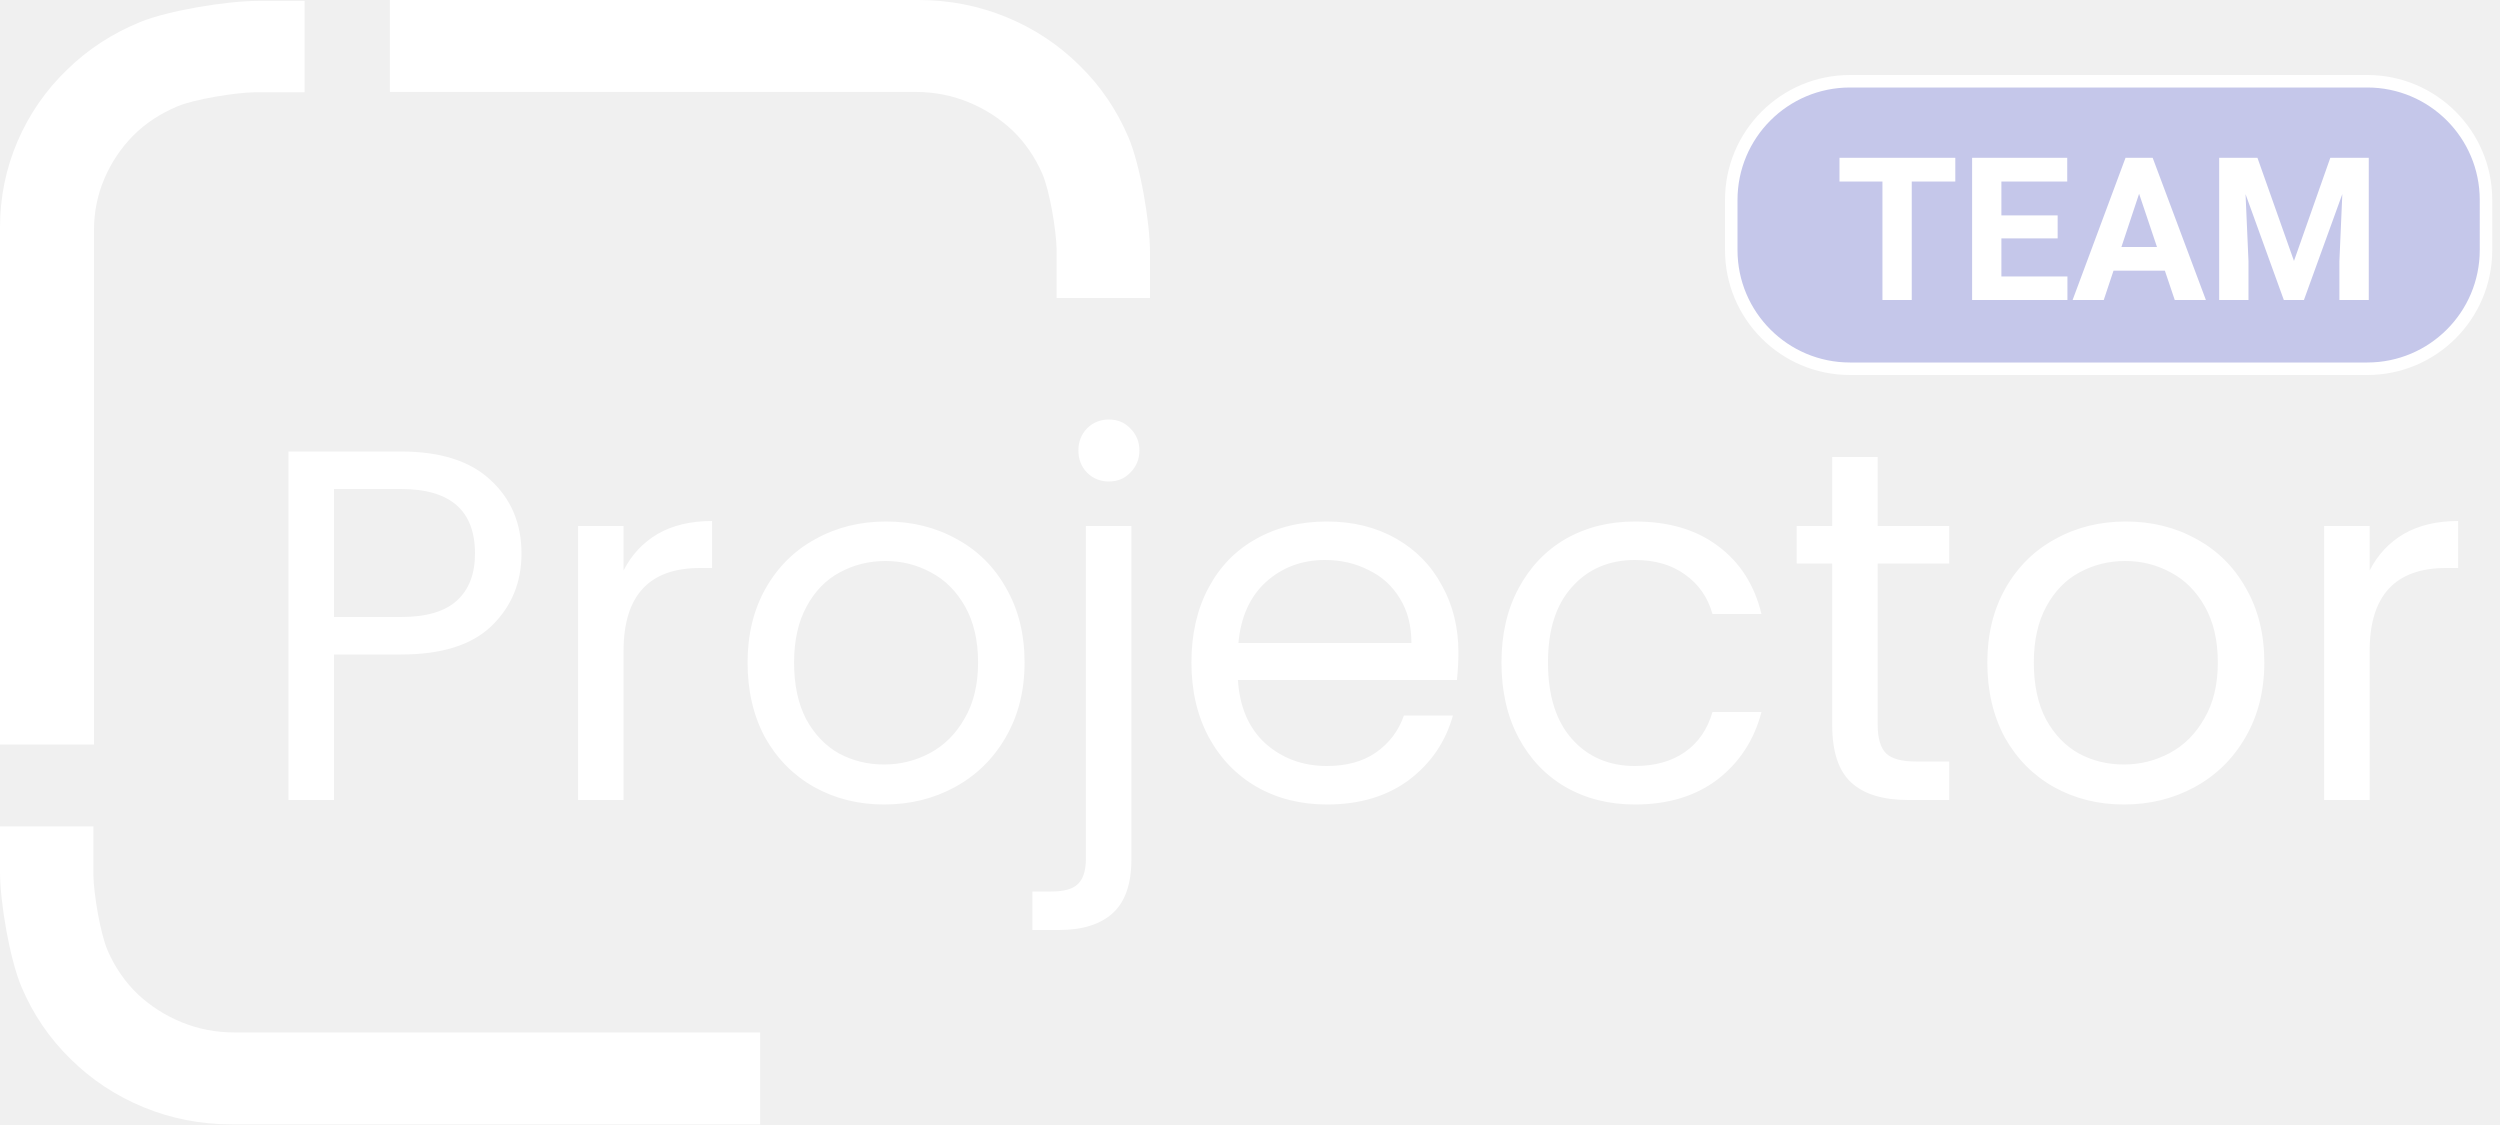
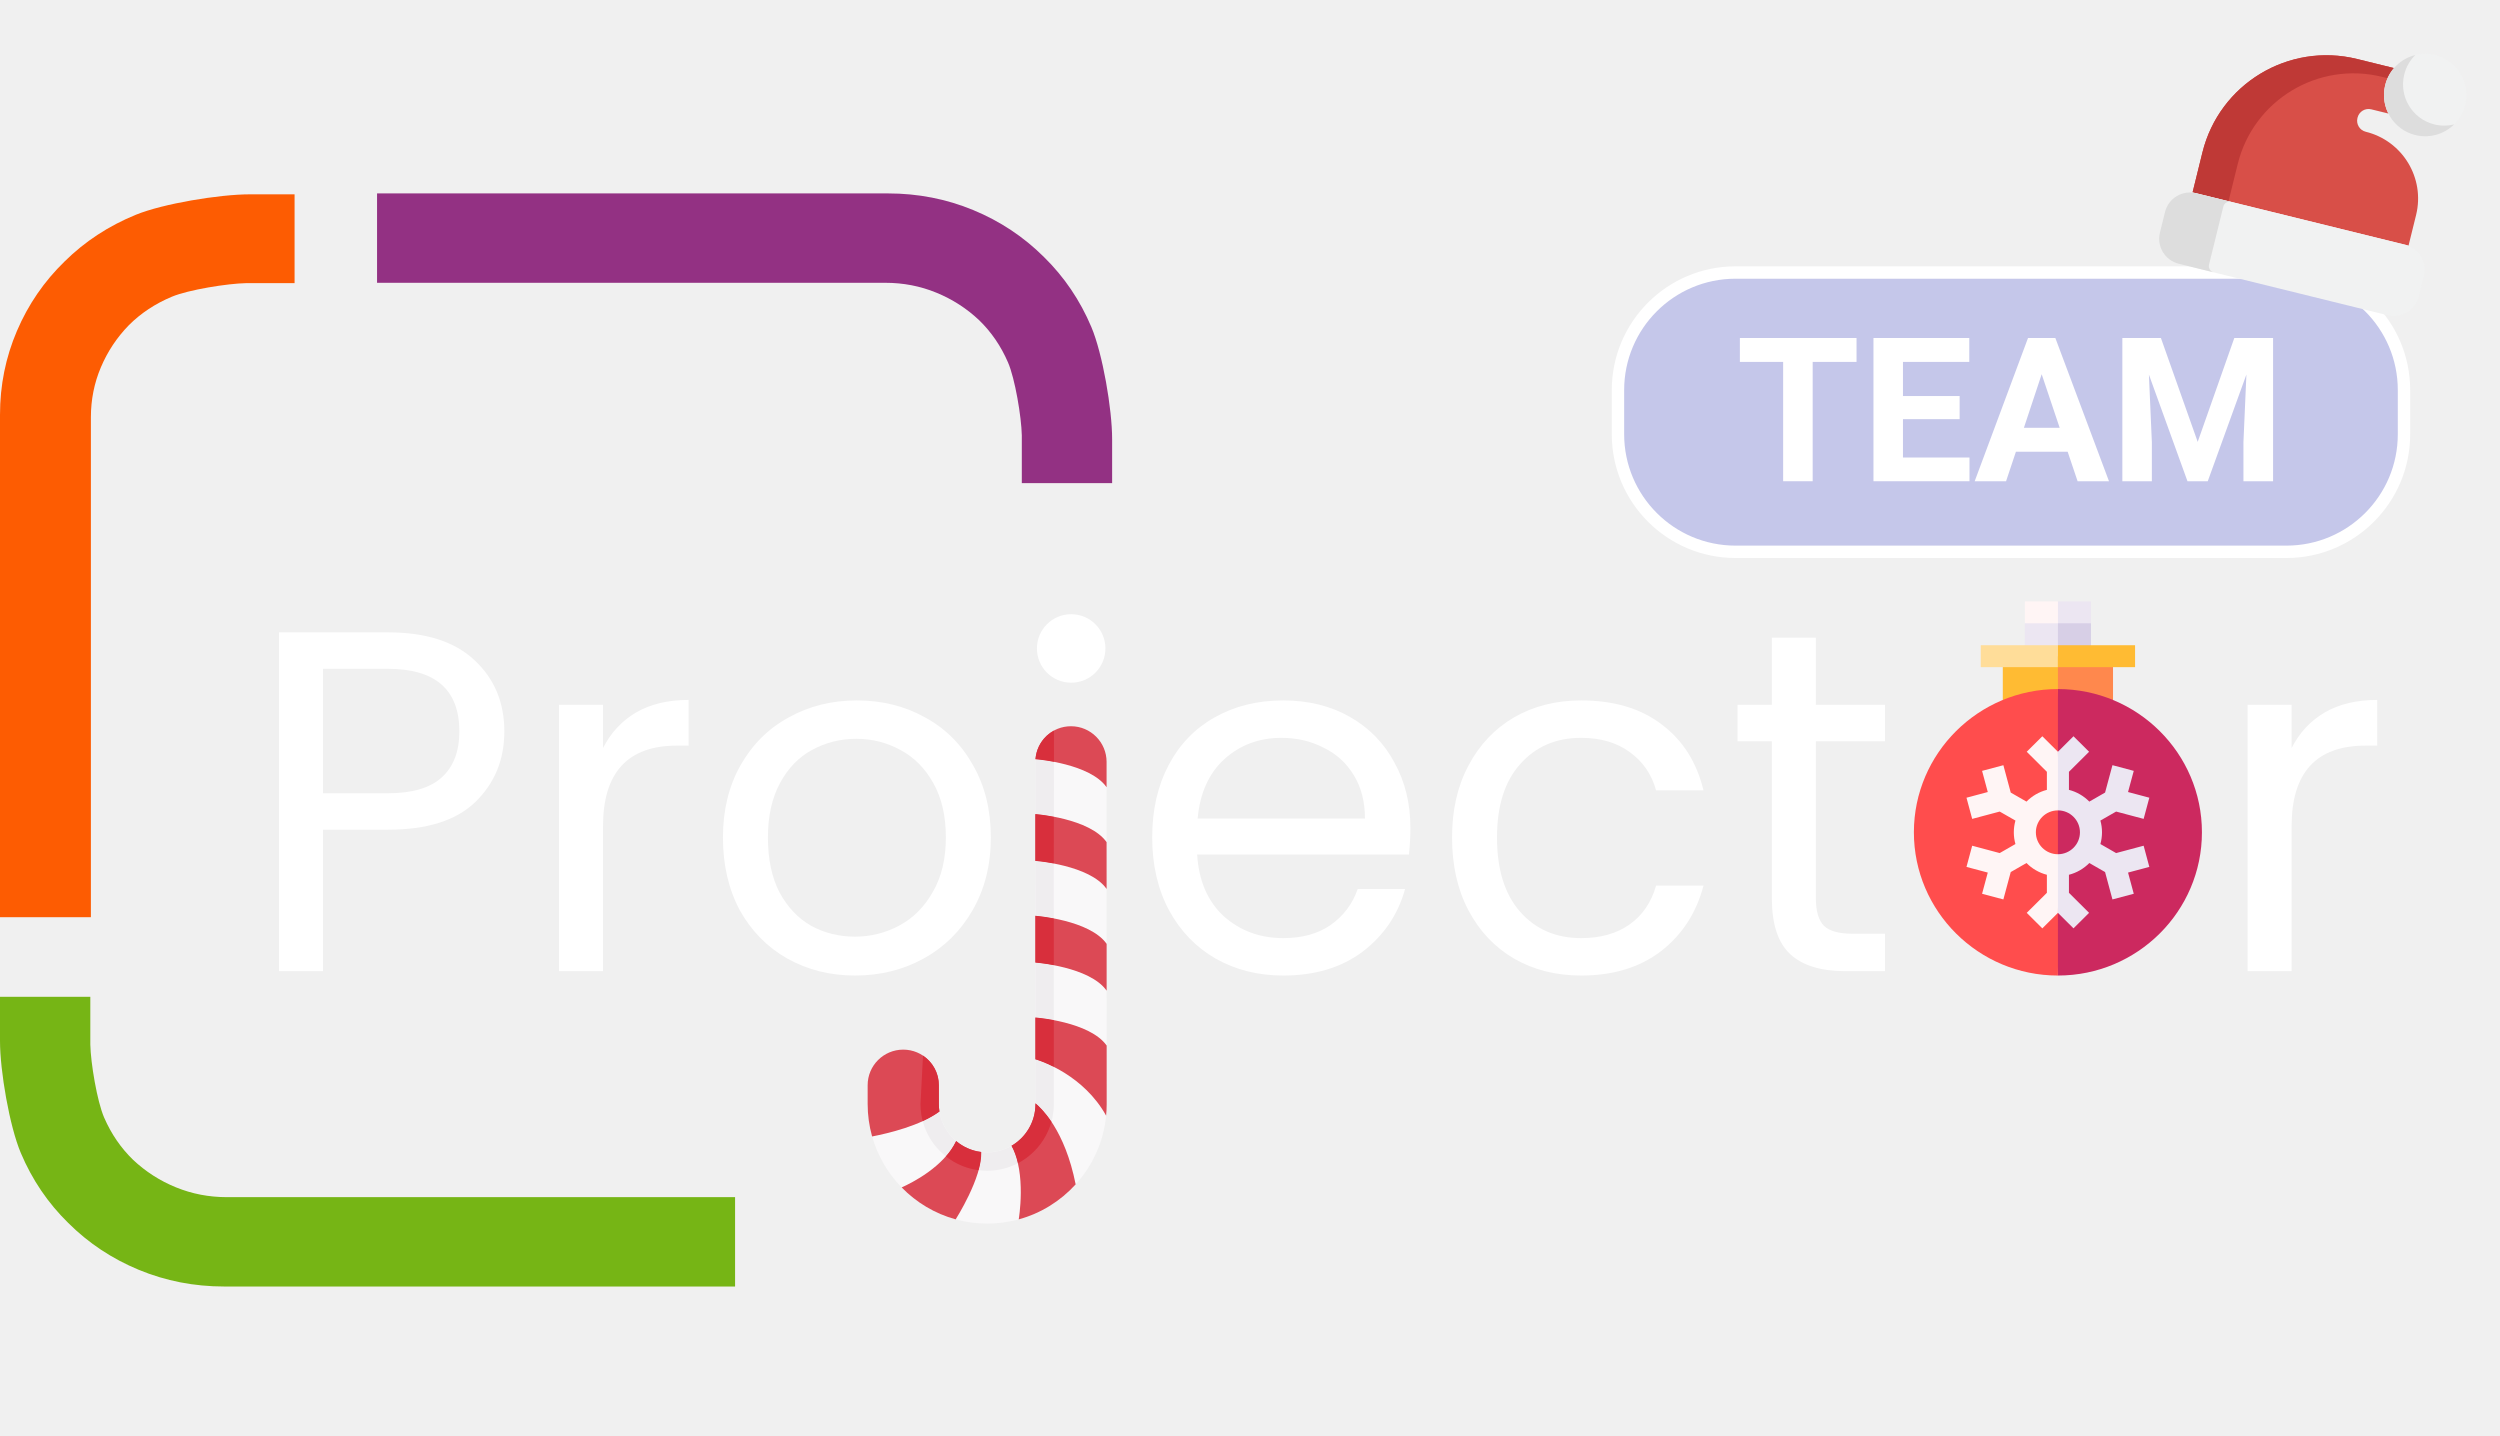
- <svg xmlns="http://www.w3.org/2000/svg" width="100" height="45" viewBox="0 0 100 45" fill="none">
-   <path d="M42.264 9.956C42.25 9.209 41.985 7.621 41.692 6.95C41.398 6.278 41 5.7 40.497 5.215C39.98 4.73 39.39 4.353 38.726 4.082C38.062 3.812 37.36 3.677 36.62 3.677C31.949 3.677 28.446 3.677 26.11 3.677C23.774 3.677 20.269 3.677 15.596 3.677V0H36.725C37.968 0 39.145 0.229 40.256 0.686C41.367 1.143 42.342 1.787 43.18 2.618C44.018 3.435 44.671 4.394 45.139 5.495C45.608 6.596 46 8.873 46 10.105V11.919H42.264C42.264 11.511 42.267 10.031 42.264 9.956Z" fill="white" />
-   <path d="M3.736 35.019C3.75 35.767 4.015 37.354 4.308 38.026C4.602 38.697 5 39.276 5.503 39.76C6.02 40.245 6.61 40.623 7.274 40.893C7.938 41.163 8.64 41.298 9.38 41.298H30.404V44.975H9.275C8.032 44.975 6.855 44.747 5.744 44.289C4.633 43.832 3.659 43.188 2.82 42.357C1.982 41.54 1.329 40.581 0.861 39.48C0.393 38.379 0 36.102 0 34.87V33.056H3.736C3.736 33.464 3.733 34.944 3.736 35.019Z" fill="white" />
-   <path d="M12.184 3.691H10.178C9.413 3.705 7.791 3.964 7.104 4.251C6.417 4.538 5.826 4.927 5.331 5.42C4.835 5.925 4.449 6.503 4.173 7.152C3.897 7.801 3.759 8.488 3.759 9.213C3.759 11.954 3.759 14.01 3.759 15.381C3.759 18.581 3.759 23.38 3.759 29.78C3.362 29.78 0.14 29.78 0 29.78L0 9.11C0 7.894 0.234 6.742 0.701 5.655C1.168 4.569 1.826 3.615 2.676 2.795C3.511 1.975 4.492 1.336 5.617 0.878C6.743 0.42 9.07 0.036 10.33 0.036C10.463 0.036 12.184 0.036 12.184 0.036C12.184 1.046 12.184 2.914 12.184 3.691Z" fill="white" />
-   <path d="M20.86 22.14C20.86 23.3 20.46 24.267 19.66 25.04C18.873 25.8 17.667 26.18 16.04 26.18H13.36V32H11.54V18.06H16.04C17.613 18.06 18.807 18.44 19.62 19.2C20.447 19.96 20.86 20.94 20.86 22.14ZM16.04 24.68C17.053 24.68 17.8 24.46 18.28 24.02C18.76 23.58 19 22.953 19 22.14C19 20.42 18.013 19.56 16.04 19.56H13.36V24.68H16.04ZM24.942 22.82C25.262 22.193 25.715 21.707 26.302 21.36C26.902 21.013 27.629 20.84 28.482 20.84V22.72H28.002C25.962 22.72 24.942 23.827 24.942 26.04V32H23.122V21.04H24.942V22.82ZM35.363 32.18C34.336 32.18 33.403 31.947 32.563 31.48C31.736 31.013 31.083 30.353 30.603 29.5C30.136 28.633 29.903 27.633 29.903 26.5C29.903 25.38 30.143 24.393 30.623 23.54C31.116 22.673 31.783 22.013 32.623 21.56C33.463 21.093 34.403 20.86 35.443 20.86C36.483 20.86 37.423 21.093 38.263 21.56C39.103 22.013 39.763 22.667 40.243 23.52C40.736 24.373 40.983 25.367 40.983 26.5C40.983 27.633 40.73 28.633 40.223 29.5C39.73 30.353 39.056 31.013 38.203 31.48C37.35 31.947 36.403 32.18 35.363 32.18ZM35.363 30.58C36.016 30.58 36.63 30.427 37.203 30.12C37.776 29.813 38.236 29.353 38.583 28.74C38.943 28.127 39.123 27.38 39.123 26.5C39.123 25.62 38.95 24.873 38.603 24.26C38.256 23.647 37.803 23.193 37.243 22.9C36.683 22.593 36.076 22.44 35.423 22.44C34.756 22.44 34.143 22.593 33.583 22.9C33.036 23.193 32.596 23.647 32.263 24.26C31.93 24.873 31.763 25.62 31.763 26.5C31.763 27.393 31.923 28.147 32.243 28.76C32.576 29.373 33.016 29.833 33.563 30.14C34.11 30.433 34.71 30.58 35.363 30.58ZM44.356 19.26C44.009 19.26 43.716 19.14 43.476 18.9C43.249 18.66 43.136 18.367 43.136 18.02C43.136 17.673 43.249 17.38 43.476 17.14C43.716 16.9 44.009 16.78 44.356 16.78C44.703 16.78 44.989 16.9 45.216 17.14C45.456 17.38 45.576 17.673 45.576 18.02C45.576 18.367 45.456 18.66 45.216 18.9C44.989 19.14 44.703 19.26 44.356 19.26ZM45.256 34.38C45.256 35.353 45.009 36.067 44.516 36.52C44.023 36.973 43.303 37.2 42.356 37.2H41.296V35.66H42.056C42.563 35.66 42.916 35.56 43.116 35.36C43.329 35.16 43.436 34.82 43.436 34.34V21.04H45.256V34.38ZM58.337 26.1C58.337 26.447 58.317 26.813 58.277 27.2H49.517C49.584 28.28 49.95 29.127 50.617 29.74C51.297 30.34 52.117 30.64 53.077 30.64C53.864 30.64 54.517 30.46 55.037 30.1C55.57 29.727 55.944 29.233 56.157 28.62H58.117C57.824 29.673 57.237 30.533 56.357 31.2C55.477 31.853 54.383 32.18 53.077 32.18C52.037 32.18 51.103 31.947 50.277 31.48C49.464 31.013 48.824 30.353 48.357 29.5C47.89 28.633 47.657 27.633 47.657 26.5C47.657 25.367 47.883 24.373 48.337 23.52C48.79 22.667 49.423 22.013 50.237 21.56C51.063 21.093 52.01 20.86 53.077 20.86C54.117 20.86 55.037 21.087 55.837 21.54C56.637 21.993 57.25 22.62 57.677 23.42C58.117 24.207 58.337 25.1 58.337 26.1ZM56.457 25.72C56.457 25.027 56.303 24.433 55.997 23.94C55.69 23.433 55.27 23.053 54.737 22.8C54.217 22.533 53.637 22.4 52.997 22.4C52.077 22.4 51.29 22.693 50.637 23.28C49.997 23.867 49.63 24.68 49.537 25.72H56.457ZM60.059 26.5C60.059 25.367 60.286 24.38 60.739 23.54C61.193 22.687 61.819 22.027 62.619 21.56C63.433 21.093 64.359 20.86 65.399 20.86C66.746 20.86 67.853 21.187 68.719 21.84C69.599 22.493 70.179 23.4 70.459 24.56H68.499C68.313 23.893 67.946 23.367 67.399 22.98C66.866 22.593 66.199 22.4 65.399 22.4C64.359 22.4 63.519 22.76 62.879 23.48C62.239 24.187 61.919 25.193 61.919 26.5C61.919 27.82 62.239 28.84 62.879 29.56C63.519 30.28 64.359 30.64 65.399 30.64C66.199 30.64 66.866 30.453 67.399 30.08C67.933 29.707 68.299 29.173 68.499 28.48H70.459C70.166 29.6 69.579 30.5 68.699 31.18C67.819 31.847 66.719 32.18 65.399 32.18C64.359 32.18 63.433 31.947 62.619 31.48C61.819 31.013 61.193 30.353 60.739 29.5C60.286 28.647 60.059 27.647 60.059 26.5ZM75.108 22.54V29C75.108 29.533 75.221 29.913 75.448 30.14C75.674 30.353 76.068 30.46 76.628 30.46H77.968V32H76.328C75.314 32 74.554 31.767 74.048 31.3C73.541 30.833 73.288 30.067 73.288 29V22.54H71.868V21.04H73.288V18.28H75.108V21.04H77.968V22.54H75.108ZM84.953 32.18C83.926 32.18 82.993 31.947 82.153 31.48C81.326 31.013 80.673 30.353 80.193 29.5C79.726 28.633 79.493 27.633 79.493 26.5C79.493 25.38 79.733 24.393 80.213 23.54C80.706 22.673 81.373 22.013 82.213 21.56C83.053 21.093 83.993 20.86 85.033 20.86C86.073 20.86 87.013 21.093 87.853 21.56C88.693 22.013 89.353 22.667 89.833 23.52C90.326 24.373 90.573 25.367 90.573 26.5C90.573 27.633 90.32 28.633 89.813 29.5C89.32 30.353 88.646 31.013 87.793 31.48C86.939 31.947 85.993 32.18 84.953 32.18ZM84.953 30.58C85.606 30.58 86.219 30.427 86.793 30.12C87.366 29.813 87.826 29.353 88.173 28.74C88.533 28.127 88.713 27.38 88.713 26.5C88.713 25.62 88.54 24.873 88.193 24.26C87.846 23.647 87.393 23.193 86.833 22.9C86.273 22.593 85.666 22.44 85.013 22.44C84.346 22.44 83.733 22.593 83.173 22.9C82.626 23.193 82.186 23.647 81.853 24.26C81.519 24.873 81.353 25.62 81.353 26.5C81.353 27.393 81.513 28.147 81.833 28.76C82.166 29.373 82.606 29.833 83.153 30.14C83.7 30.433 84.299 30.58 84.953 30.58ZM94.786 22.82C95.106 22.193 95.559 21.707 96.146 21.36C96.746 21.013 97.472 20.84 98.326 20.84V22.72H97.846C95.806 22.72 94.786 23.827 94.786 26.04V32H92.966V21.04H94.786V22.82Z" fill="white" />
-   <rect x="69.25" y="3.25" width="30.19" height="11.5" rx="4.75" fill="#6F74DD" fill-opacity="0.33" stroke="white" stroke-width="0.5" />
-   <path d="M78.212 7.262H76.47V12H75.298V7.262H73.579V6.312H78.212V7.262ZM82.306 9.535H80.056V11.059H82.697V12H78.884V6.312H82.689V7.262H80.056V8.617H82.306V9.535ZM86.595 10.828H84.54L84.15 12H82.904L85.021 6.312H86.107L88.236 12H86.99L86.595 10.828ZM84.857 9.879H86.279L85.564 7.75L84.857 9.879ZM90.298 6.312L91.759 10.438L93.212 6.312H94.751V12H93.576V10.445L93.693 7.762L92.157 12H91.353L89.822 7.766L89.939 10.445V12H88.767V6.312H90.298Z" fill="white" />
+ <svg xmlns="http://www.w3.org/2000/svg" width="101" height="58" viewBox="0 0 101 58" fill="none">
+   <path d="M41.281 17.59C41.267 16.856 41.009 15.297 40.722 14.638C40.436 13.978 40.047 13.41 39.555 12.934C39.05 12.458 38.474 12.088 37.826 11.823C37.177 11.557 36.492 11.425 35.768 11.425C31.206 11.425 27.784 11.425 25.503 11.425C23.221 11.425 19.797 11.425 15.233 11.425V7.814H35.871C37.085 7.814 38.235 8.038 39.32 8.487C40.405 8.936 41.357 9.568 42.176 10.384C42.995 11.187 43.633 12.129 44.09 13.21C44.547 14.291 44.93 16.526 44.93 17.737V19.518H41.281C41.281 19.117 41.284 17.663 41.281 17.59Z" fill="#933183" />
+   <path d="M3.649 42.199C3.663 42.934 3.921 44.492 4.208 45.152C4.495 45.811 4.884 46.379 5.375 46.855C5.88 47.331 6.456 47.702 7.105 47.967C7.753 48.232 8.439 48.365 9.162 48.365H29.697V51.975H9.06C7.845 51.975 6.695 51.751 5.61 51.302C4.525 50.853 3.573 50.221 2.755 49.405C1.936 48.603 1.298 47.661 0.841 46.58C0.383 45.498 0 43.263 0 42.053V40.272H3.649C3.649 40.673 3.646 42.126 3.649 42.199Z" fill="#76B515" />
+   <path d="M11.901 11.439H9.941C9.194 11.453 7.609 11.707 6.939 11.989C6.268 12.271 5.691 12.653 5.207 13.136C4.723 13.633 4.346 14.2 4.076 14.838C3.806 15.475 3.672 16.149 3.672 16.861C3.672 19.553 3.672 21.572 3.672 22.918C3.672 26.059 3.672 30.772 3.672 37.056C3.284 37.056 0.137 37.056 0 37.056L0 16.76C0 15.566 0.228 14.435 0.685 13.368C1.141 12.301 1.784 11.365 2.614 10.559C3.43 9.754 4.387 9.127 5.487 8.677C6.586 8.228 8.859 7.851 10.09 7.851C10.219 7.851 11.901 7.851 11.901 7.851C11.901 8.842 11.901 10.676 11.901 11.439Z" fill="#FD5C02" />
+   <path d="M20.375 29.553C20.375 30.692 19.984 31.642 19.203 32.401C18.434 33.147 17.256 33.52 15.667 33.52H13.049V39.235H11.272V25.547H15.667C17.204 25.547 18.369 25.92 19.164 26.667C19.971 27.413 20.375 28.375 20.375 29.553ZM15.667 32.048C16.657 32.048 17.386 31.831 17.855 31.399C18.324 30.968 18.558 30.352 18.558 29.553C18.558 27.865 17.594 27.02 15.667 27.02H13.049V32.048H15.667Z" fill="white" />
+   <path d="M24.362 30.221C24.674 29.606 25.117 29.128 25.69 28.788C26.276 28.447 26.986 28.277 27.82 28.277V30.123H27.351C25.358 30.123 24.362 31.21 24.362 33.383V39.235H22.584V28.473H24.362V30.221Z" fill="white" />
+   <path d="M34.541 39.412C33.538 39.412 32.626 39.183 31.806 38.725C30.998 38.266 30.36 37.618 29.891 36.78C29.435 35.929 29.207 34.947 29.207 33.835C29.207 32.735 29.442 31.766 29.911 30.928C30.393 30.077 31.044 29.429 31.864 28.984C32.685 28.526 33.603 28.297 34.619 28.297C35.635 28.297 36.553 28.526 37.373 28.984C38.194 29.429 38.838 30.071 39.307 30.909C39.789 31.746 40.03 32.722 40.03 33.835C40.03 34.947 39.782 35.929 39.288 36.78C38.806 37.618 38.148 38.266 37.315 38.725C36.481 39.183 35.556 39.412 34.541 39.412ZM34.541 37.841C35.179 37.841 35.778 37.69 36.338 37.389C36.898 37.088 37.347 36.636 37.686 36.034C38.037 35.432 38.213 34.699 38.213 33.835C38.213 32.971 38.044 32.237 37.705 31.635C37.367 31.033 36.924 30.588 36.377 30.3C35.83 29.999 35.237 29.848 34.599 29.848C33.948 29.848 33.349 29.999 32.802 30.3C32.268 30.588 31.838 31.033 31.513 31.635C31.187 32.237 31.024 32.971 31.024 33.835C31.024 34.712 31.181 35.452 31.493 36.054C31.819 36.656 32.248 37.108 32.782 37.409C33.316 37.697 33.902 37.841 34.541 37.841Z" fill="white" />
+   <path d="M56.98 33.442C56.98 33.782 56.961 34.142 56.922 34.522H48.365C48.43 35.582 48.789 36.414 49.44 37.016C50.104 37.605 50.905 37.9 51.843 37.9C52.611 37.9 53.249 37.723 53.757 37.37C54.278 37.003 54.642 36.519 54.851 35.916H56.765C56.479 36.951 55.906 37.795 55.046 38.45C54.187 39.091 53.119 39.412 51.843 39.412C50.827 39.412 49.915 39.183 49.108 38.725C48.313 38.266 47.688 37.618 47.232 36.78C46.776 35.929 46.549 34.947 46.549 33.835C46.549 32.722 46.77 31.746 47.213 30.909C47.656 30.071 48.274 29.429 49.069 28.984C49.876 28.526 50.801 28.297 51.843 28.297C52.858 28.297 53.757 28.519 54.538 28.964C55.32 29.41 55.919 30.025 56.336 30.81C56.765 31.583 56.98 32.46 56.98 33.442ZM55.144 33.069C55.144 32.388 54.994 31.805 54.695 31.321C54.395 30.823 53.985 30.45 53.464 30.202C52.956 29.94 52.389 29.809 51.764 29.809C50.866 29.809 50.097 30.097 49.459 30.673C48.834 31.249 48.476 32.048 48.385 33.069H55.144Z" fill="white" />
+   <path d="M58.663 33.835C58.663 32.722 58.884 31.753 59.327 30.928C59.77 30.09 60.382 29.442 61.163 28.984C61.957 28.526 62.862 28.297 63.878 28.297C65.194 28.297 66.275 28.617 67.121 29.259C67.981 29.9 68.547 30.791 68.821 31.93H66.906C66.724 31.275 66.366 30.758 65.832 30.378C65.311 29.999 64.66 29.809 63.878 29.809C62.862 29.809 62.042 30.162 61.417 30.869C60.792 31.563 60.479 32.552 60.479 33.835C60.479 35.131 60.792 36.132 61.417 36.839C62.042 37.546 62.862 37.9 63.878 37.9C64.66 37.9 65.311 37.717 65.832 37.35C66.353 36.983 66.711 36.46 66.906 35.779H68.821C68.534 36.879 67.961 37.762 67.102 38.43C66.242 39.085 65.168 39.412 63.878 39.412C62.862 39.412 61.957 39.183 61.163 38.725C60.382 38.266 59.77 37.618 59.327 36.78C58.884 35.943 58.663 34.961 58.663 33.835Z" fill="white" />
+   <path d="M73.361 29.946V36.289C73.361 36.813 73.472 37.186 73.693 37.409C73.914 37.618 74.299 37.723 74.846 37.723H76.154V39.235H74.553C73.563 39.235 72.82 39.006 72.326 38.548C71.831 38.09 71.583 37.337 71.583 36.289V29.946H70.196V28.473H71.583V25.763H73.361V28.473H76.154V29.946H73.361Z" fill="white" />
+   <path d="M92.581 30.221C92.894 29.606 93.337 29.128 93.91 28.788C94.496 28.447 95.206 28.277 96.039 28.277V30.123H95.57C93.578 30.123 92.581 31.21 92.581 33.383V39.235H90.804V28.473H92.581V30.221Z" fill="white" />
+   <path d="M44.706 34.023L44.706 31.804C44.418 31.393 44.118 30.865 43.566 30.694C42.85 30.473 41.889 30.675 41.833 30.671C41.83 30.706 41.829 30.742 41.829 30.778L41.83 32.889C41.83 32.889 42.525 33.466 43.255 33.685C43.822 33.854 44.41 33.6 44.706 34.023V34.023Z" fill="#F9F8F9" />
+   <path d="M44.708 38.132L44.707 35.913C44.41 35.489 43.819 34.694 43.251 34.524C42.523 34.307 41.83 34.78 41.83 34.78L41.831 36.998C41.831 36.998 42.554 37.578 43.298 37.807C43.852 37.977 44.418 37.72 44.708 38.132V38.132Z" fill="#F9F8F9" />
+   <path d="M44.709 42.241L44.708 40.023C44.433 39.63 43.906 38.844 43.378 38.673C42.607 38.423 41.832 38.888 41.832 38.888L41.832 41.108C41.832 41.108 42.485 41.682 43.188 41.883C43.776 42.051 44.4 41.801 44.709 42.241V42.241Z" fill="#F9F8F9" />
+   <path d="M43.456 47.849C43.459 47.846 43.461 47.843 43.463 47.841C44.14 47.093 44.586 46.131 44.687 45.071C44.362 44.488 43.939 43.517 43.517 43.18C42.765 42.58 42.017 42.853 41.832 42.797L41.833 44.574C41.984 44.696 42.17 45.369 42.586 46.229C42.817 46.708 43.301 47.063 43.456 47.849V47.849Z" fill="#F9F8F9" />
+   <path d="M38.627 46.098C38.274 45.801 38.028 45.382 37.953 44.908C37.583 45.182 36.341 45.297 36.341 45.297C36.341 45.297 35.578 45.847 35.234 45.913C35.456 46.699 35.872 47.404 36.427 47.972C36.658 47.869 37.961 47.465 37.961 47.465C37.961 47.465 38.419 46.538 38.627 46.098Z" fill="#F9F8F9" />
+   <path d="M44.706 31.804L44.706 30.779C44.705 29.985 44.061 29.34 43.267 29.34C42.509 29.34 41.887 29.926 41.833 30.671C41.932 30.679 44.044 30.859 44.706 31.804V31.804Z" fill="#DC4955" />
+   <path d="M44.707 35.913L44.706 34.023C44.028 33.056 41.83 32.889 41.83 32.889L41.83 34.78C41.83 34.78 44.029 34.946 44.707 35.913V35.913Z" fill="#DC4955" />
+   <path d="M44.708 40.023L44.708 38.132C44.029 37.165 41.831 36.998 41.831 36.998L41.831 38.888C41.831 38.888 44.03 39.055 44.708 40.023V40.023Z" fill="#DC4955" />
+   <path d="M41.156 49.263C41.156 49.263 41.538 48.309 41.492 47.518C41.463 47.011 41.104 46.724 40.865 46.291C40.576 46.459 40.24 46.556 39.882 46.556C39.8 46.556 39.72 46.551 39.64 46.541C39.659 46.961 39.23 47.227 39.026 47.705C38.727 48.405 38.609 49.262 38.609 49.262C39.015 49.373 39.442 49.433 39.883 49.433C40.324 49.433 40.751 49.373 41.156 49.263V49.263Z" fill="#F9F8F9" />
+   <path d="M37.953 44.908C37.938 44.809 37.93 44.707 37.93 44.604L37.929 43.844C37.929 43.049 37.285 42.405 36.491 42.405C35.696 42.405 35.052 43.049 35.053 43.843L35.053 44.603C35.053 45.051 35.115 45.485 35.229 45.897C35.231 45.902 35.233 45.908 35.234 45.913C35.9 45.784 37.188 45.474 37.953 44.908V44.908Z" fill="#DC4955" />
+   <path d="M38.609 49.262C38.609 49.262 39.687 47.574 39.64 46.541C39.258 46.494 38.908 46.335 38.627 46.098C38.136 47.141 36.827 47.793 36.427 47.972L36.43 47.975C37.021 48.581 37.77 49.032 38.609 49.262V49.262Z" fill="#DC4955" />
+   <path d="M43.456 47.849C43.023 45.654 42.067 44.764 41.833 44.574L41.833 44.605C41.833 45.324 41.444 45.952 40.865 46.291C41.477 47.401 41.156 49.263 41.156 49.263C42.054 49.018 42.847 48.519 43.456 47.849V47.849Z" fill="#DC4955" />
+   <path d="M44.687 45.071C44.702 44.918 44.71 44.763 44.71 44.606L44.709 42.242L44.709 42.241C44.03 41.274 41.832 41.108 41.832 41.108L41.832 42.797C42.12 42.884 43.783 43.449 44.687 45.071Z" fill="#DC4955" />
+   <path d="M42.576 32.996L42.58 30.778C42.175 30.7 41.869 30.673 41.833 30.671C41.83 30.706 41.829 30.742 41.829 30.778L41.83 32.889C41.83 32.889 42.146 32.913 42.576 32.996Z" fill="#EFEDEF" />
+   <path d="M42.573 37.104L42.573 36.998L42.572 34.885C42.145 34.803 41.83 34.78 41.83 34.78L41.831 36.998C41.831 36.998 42.145 37.022 42.573 37.104V37.104Z" fill="#EFEDEF" />
+   <path d="M42.574 41.213L42.573 38.994C42.146 38.912 41.831 38.888 41.831 38.888L41.832 41.108C41.832 41.108 42.146 41.131 42.574 41.213V41.213Z" fill="#EFEDEF" />
+   <path d="M42.478 45.316C42.541 45.087 42.575 44.848 42.575 44.605L42.574 43.102C42.215 42.921 41.935 42.828 41.832 42.797L41.833 44.574C41.939 44.66 42.192 44.889 42.478 45.316V45.316Z" fill="#EFEDEF" />
+   <path d="M38.212 46.717C38.371 46.536 38.512 46.335 38.617 46.119C38.62 46.111 38.623 46.105 38.626 46.098C38.274 45.801 38.028 45.382 37.953 44.908C37.947 44.912 37.941 44.916 37.935 44.921C37.742 45.061 37.517 45.185 37.278 45.295C37.399 45.753 37.638 46.168 37.978 46.508C38.032 46.563 38.09 46.615 38.149 46.665C38.17 46.683 38.191 46.7 38.212 46.717V46.717Z" fill="#EFEDEF" />
+   <path d="M42.579 29.515C42.162 29.742 41.87 30.171 41.833 30.671C41.869 30.674 42.175 30.7 42.58 30.778L42.58 30.662L42.579 29.515Z" fill="#D82F3C" />
+   <path d="M42.572 34.885L42.572 34.779L42.573 34.492L42.575 33.389L42.575 32.996C42.146 32.913 41.83 32.889 41.83 32.889L41.83 34.78C41.83 34.78 42.145 34.803 42.572 34.885V34.885Z" fill="#D82F3C" />
+   <path d="M42.573 38.994V38.627L42.573 37.487V37.104C42.145 37.022 41.831 36.998 41.831 36.998L41.831 38.888C41.831 38.888 42.146 38.912 42.573 38.994Z" fill="#D82F3C" />
+   <path d="M41.123 46.995C41.066 46.744 40.982 46.504 40.865 46.291C40.576 46.459 40.24 46.556 39.882 46.556C39.8 46.556 39.72 46.551 39.64 46.541C39.641 46.551 39.641 46.561 39.641 46.571C39.646 46.786 39.605 47.028 39.536 47.276C39.54 47.276 39.544 47.277 39.547 47.277C39.657 47.291 39.769 47.298 39.882 47.298C40.315 47.298 40.742 47.194 41.123 46.995V46.995Z" fill="#EFEDEF" />
+   <path d="M37.953 44.908C37.938 44.809 37.93 44.707 37.93 44.604L37.929 43.844C37.929 43.345 37.675 42.905 37.289 42.647L37.188 44.604C37.188 44.744 37.199 44.885 37.22 45.023C37.227 45.069 37.236 45.114 37.245 45.159C37.255 45.205 37.266 45.25 37.278 45.295C37.517 45.185 37.742 45.061 37.935 44.921C37.941 44.916 37.947 44.912 37.953 44.908V44.908Z" fill="#D82F3C" />
+   <path d="M39.536 47.276C39.605 47.028 39.646 46.786 39.641 46.571C39.641 46.561 39.641 46.551 39.64 46.541C39.257 46.494 38.908 46.335 38.626 46.098C38.623 46.105 38.62 46.112 38.616 46.119C38.511 46.335 38.371 46.536 38.212 46.717C38.24 46.739 38.268 46.761 38.297 46.781C38.602 47.004 38.947 47.159 39.314 47.238C39.387 47.253 39.461 47.266 39.536 47.276V47.276Z" fill="#D82F3C" />
+   <path d="M42.343 45.694C42.397 45.572 42.443 45.446 42.478 45.316C42.192 44.889 41.939 44.66 41.833 44.574L41.833 44.605C41.833 45.323 41.444 45.952 40.865 46.291C40.982 46.504 41.066 46.744 41.123 46.995C41.163 46.975 41.201 46.953 41.239 46.931C41.252 46.923 41.265 46.916 41.277 46.908C41.754 46.619 42.123 46.191 42.343 45.694V45.694Z" fill="#D82F3C" />
+   <path d="M42.574 43.102L42.574 42.797L42.574 42.793L42.574 41.62L42.574 41.213C42.146 41.131 41.832 41.108 41.832 41.108L41.832 42.797C41.935 42.828 42.215 42.921 42.574 43.102V43.102Z" fill="#D82F3C" />
+   <path d="M44.659 26.198C44.659 26.962 44.04 27.581 43.275 27.581C42.511 27.581 41.892 26.962 41.892 26.198C41.892 25.433 42.511 24.814 43.275 24.814C44.04 24.814 44.659 25.433 44.659 26.198Z" fill="white" />
+   <g clip-path="url(#clip0)">
+     <path d="M84.475 24.296H83.14L82.546 25.624L84.475 25.181V24.296Z" fill="#ECE6F2" />
+     <path d="M81.804 24.296V25.181L83.14 25.624V24.296H81.804Z" fill="#FFF5F5" />
+     <path d="M85.366 28.582H83.14L82.546 26.51H85.366V28.582Z" fill="#FF884D" />
+     <path d="M80.913 26.51H83.14V28.582H80.913V26.51Z" fill="#FFBB33" />
+     <path d="M84.475 25.181H83.14L82.546 26.51H84.475V25.181Z" fill="#D7CFE6" />
+     <path d="M81.804 25.181H83.14V26.51H81.804V25.181Z" fill="#ECE6F2" />
+     <path d="M80.022 26.067H83.139V26.953H80.022V26.067Z" fill="#FFDD99" />
+     <path d="M83.14 26.067H86.257V26.953H83.14V26.067Z" fill="#FFBB33" />
+     <path d="M83.14 27.838L82.546 33.655L83.14 39.412C86.348 39.412 88.958 36.816 88.958 33.625C88.958 30.434 86.348 27.838 83.14 27.838V27.838Z" fill="#CC295F" />
+     <path d="M77.321 33.625C77.321 36.816 79.931 39.412 83.14 39.412V27.838C79.931 27.838 77.321 30.434 77.321 33.625Z" fill="#FF4D4D" />
+     <path d="M86.603 34.167L85.491 34.464L84.856 34.099C84.898 33.948 84.921 33.789 84.921 33.625C84.921 33.461 84.898 33.302 84.856 33.151L85.491 32.787L86.603 33.083L86.833 32.227L85.973 31.998L86.204 31.143L85.343 30.913L85.045 32.02L84.409 32.385C84.186 32.159 83.903 31.991 83.585 31.91V31.181L84.399 30.371L83.769 29.745L83.14 30.371L82.843 32.164L83.14 32.739C83.631 32.739 84.03 33.137 84.03 33.625C84.03 34.114 83.631 34.511 83.14 34.511L82.843 35.013L83.14 36.879L83.769 37.505L84.399 36.879L83.585 36.069V35.341C83.903 35.259 84.186 35.092 84.409 34.866L85.045 35.231L85.343 36.337L86.204 36.108L85.973 35.252L86.833 35.023L86.603 34.167Z" fill="#ECE6F2" />
+     <path d="M82.249 33.625C82.249 33.137 82.648 32.74 83.14 32.74V30.371L82.51 29.745L81.88 30.371L82.694 31.181V31.91C82.376 31.992 82.093 32.159 81.87 32.385L81.234 32.02L80.936 30.914L80.076 31.143L80.306 31.998L79.446 32.228L79.676 33.083L80.788 32.787L81.424 33.151C81.381 33.302 81.358 33.461 81.358 33.625C81.358 33.789 81.381 33.948 81.424 34.099L80.788 34.464L79.676 34.167L79.446 35.023L80.306 35.252L80.076 36.108L80.936 36.337L81.234 35.231L81.87 34.866C82.093 35.092 82.376 35.259 82.694 35.341V36.07L81.88 36.879L82.51 37.506L83.14 36.879V34.511C82.648 34.511 82.249 34.114 82.249 33.625V33.625Z" fill="#FFF5F5" />
+   </g>
+   <rect x="65.366" y="11.01" width="31.755" height="11.283" rx="4.75" fill="#6F74DD" fill-opacity="0.33" stroke="white" stroke-width="0.5" />
+   <path d="M75.004 14.621H73.232V19.442H72.039V14.621H70.291V13.655H75.004V14.621Z" fill="white" />
+   <path d="M79.169 16.934H76.88V18.484H79.567V19.442H75.688V13.655H79.559V14.621H76.88V16H79.169V16.934Z" fill="white" />
+   <path d="M83.533 18.25H81.443L81.045 19.442H79.777L81.932 13.655H83.036L85.203 19.442H83.935L83.533 18.25ZM81.765 17.284H83.211L82.484 15.118L81.765 17.284Z" fill="white" />
+   <path d="M87.301 13.655L88.787 17.852L90.266 13.655H91.832V19.442H90.635V17.86L90.755 15.13L89.193 19.442H88.374L86.816 15.134L86.935 17.86V19.442H85.743V13.655H87.301Z" fill="white" />
+   <g clip-path="url(#clip1)">
+     <path d="M88.58 7.771L88.977 6.16C89.66 3.391 92.458 1.7 95.227 2.383L97.13 2.852C97.622 2.973 97.923 3.471 97.802 3.964C97.68 4.456 97.183 4.757 96.69 4.636L95.8 4.417C95.554 4.356 95.306 4.506 95.245 4.752L95.241 4.768C95.18 5.014 95.331 5.263 95.577 5.323C97.067 5.691 97.977 7.196 97.61 8.686L97.305 9.922L88.58 7.771Z" fill="#D84F48" />
+     <path d="M97.793 3.489L96.232 3.104C93.65 2.467 91.04 4.045 90.404 6.627L90.033 8.129L88.58 7.771L88.977 6.16C89.66 3.391 92.458 1.7 95.227 2.383L97.13 2.852C97.46 2.933 97.704 3.184 97.793 3.489Z" fill="#BF3936" />
+     <path d="M96.463 12.736L88.017 10.654C87.465 10.518 87.124 9.954 87.26 9.401L87.467 8.563C87.603 8.01 88.167 7.669 88.72 7.806L97.165 9.887C97.718 10.024 98.059 10.588 97.923 11.14L97.716 11.979C97.58 12.532 97.016 12.872 96.463 12.736Z" fill="#F1F2F2" />
+     <path d="M89.436 11.004L88.017 10.654C87.465 10.518 87.124 9.954 87.26 9.401L87.467 8.563C87.603 8.01 88.167 7.669 88.72 7.806L90.138 8.155C89.999 8.121 89.857 8.207 89.823 8.346L89.245 10.688C89.211 10.828 89.297 10.97 89.436 11.004Z" fill="#DDDDDD" />
+     <path d="M97.58 5.457C98.473 5.677 99.376 5.132 99.596 4.238C99.816 3.345 99.27 2.442 98.377 2.222C97.484 2.002 96.581 2.547 96.361 3.441C96.141 4.334 96.686 5.237 97.58 5.457Z" fill="#F1F2F2" />
+     <path d="M99.147 5.027C98.748 5.419 98.162 5.601 97.58 5.457C96.686 5.237 96.141 4.334 96.361 3.441C96.514 2.819 96.998 2.365 97.58 2.222C97.367 2.431 97.207 2.7 97.131 3.011C96.911 3.904 97.456 4.807 98.35 5.027C98.621 5.094 98.893 5.09 99.147 5.027Z" fill="#DDDDDD" />
+   </g>
+   <defs>
+     <clipPath id="clip0">
+       <rect width="15.116" height="15.116" fill="white" transform="translate(75.5814 24.2957)" />
+     </clipPath>
+     <clipPath id="clip1">
+       <rect width="10.769" height="10.769" fill="white" transform="translate(89.5775) rotate(13.8479)" />
+     </clipPath>
+   </defs>
</svg>
